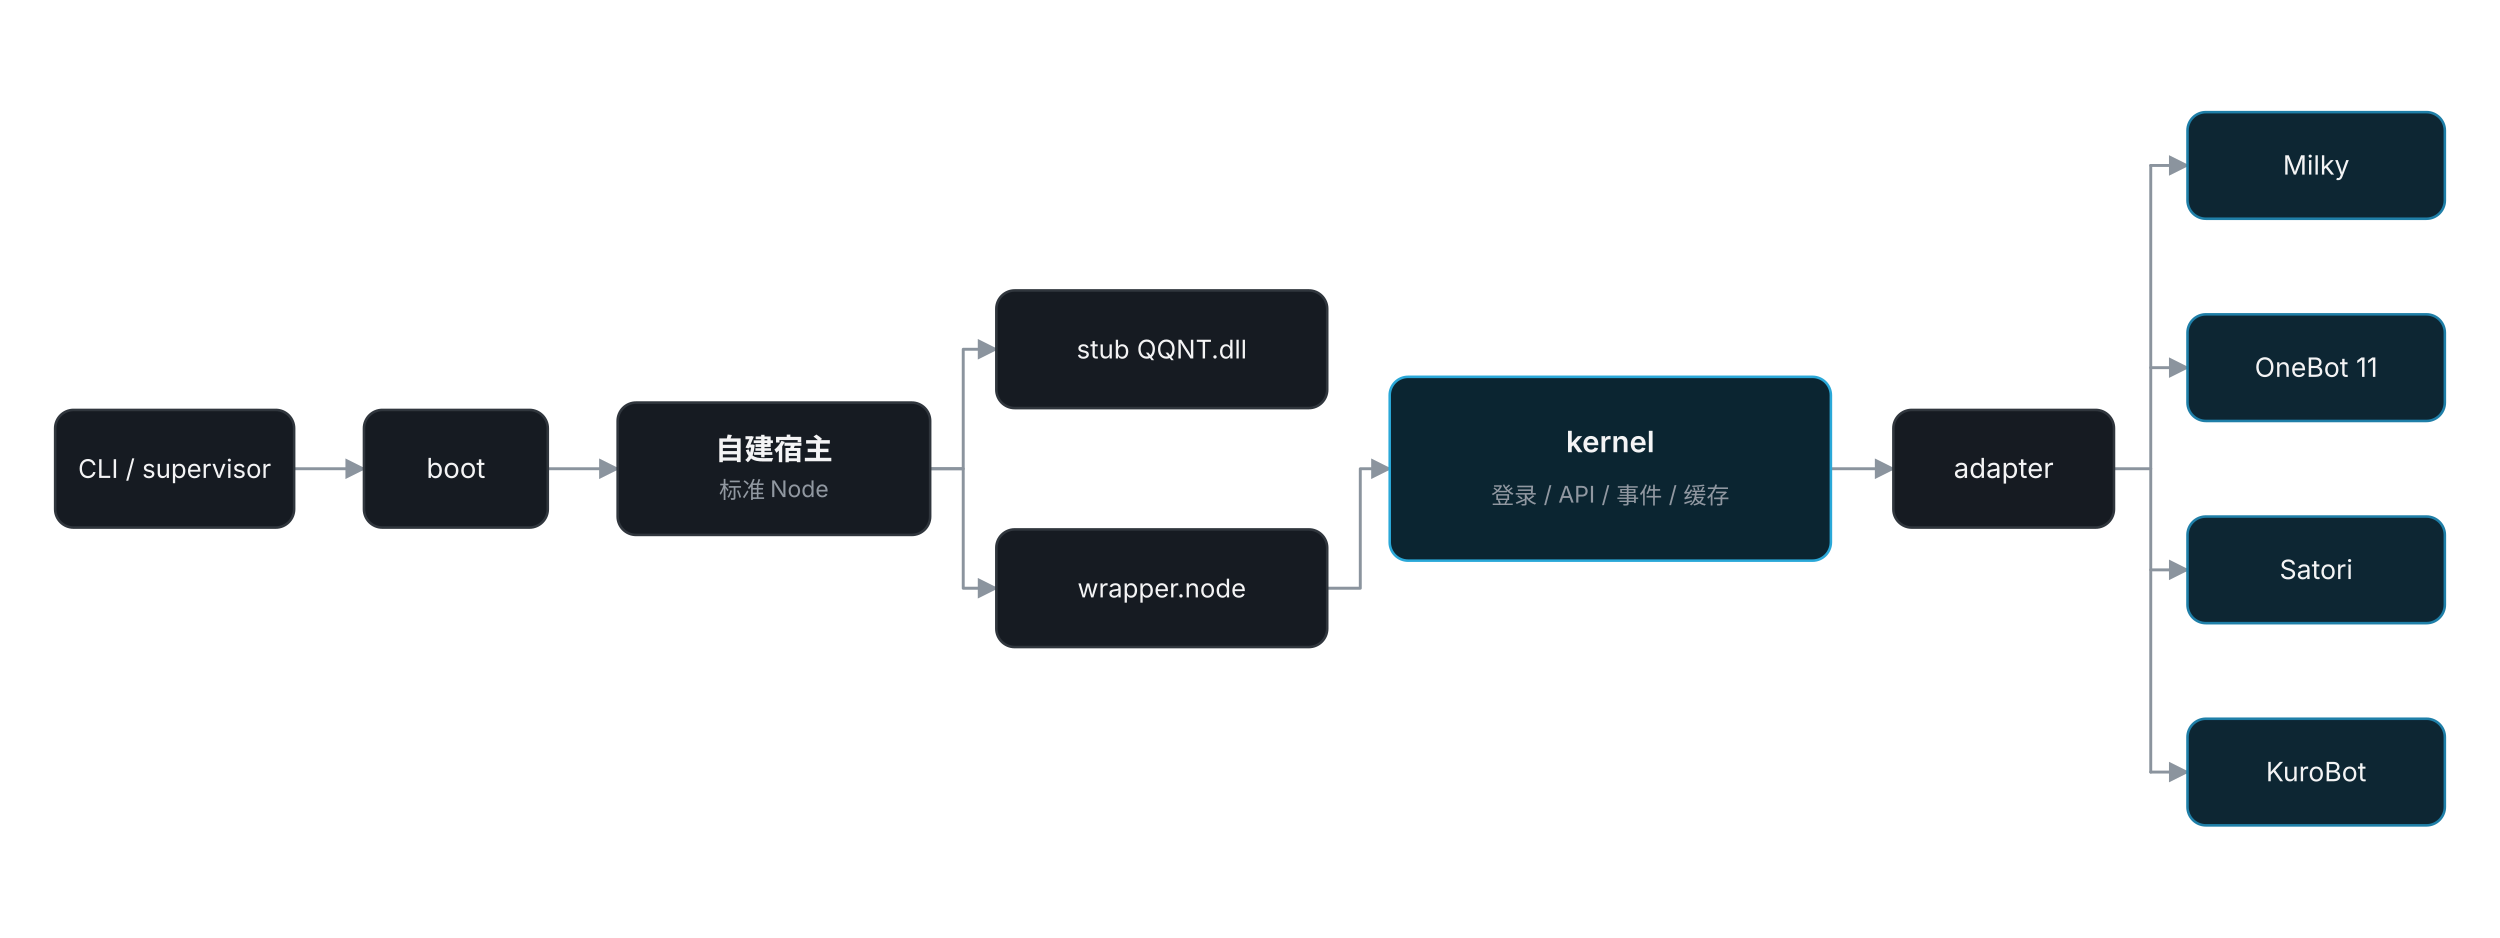
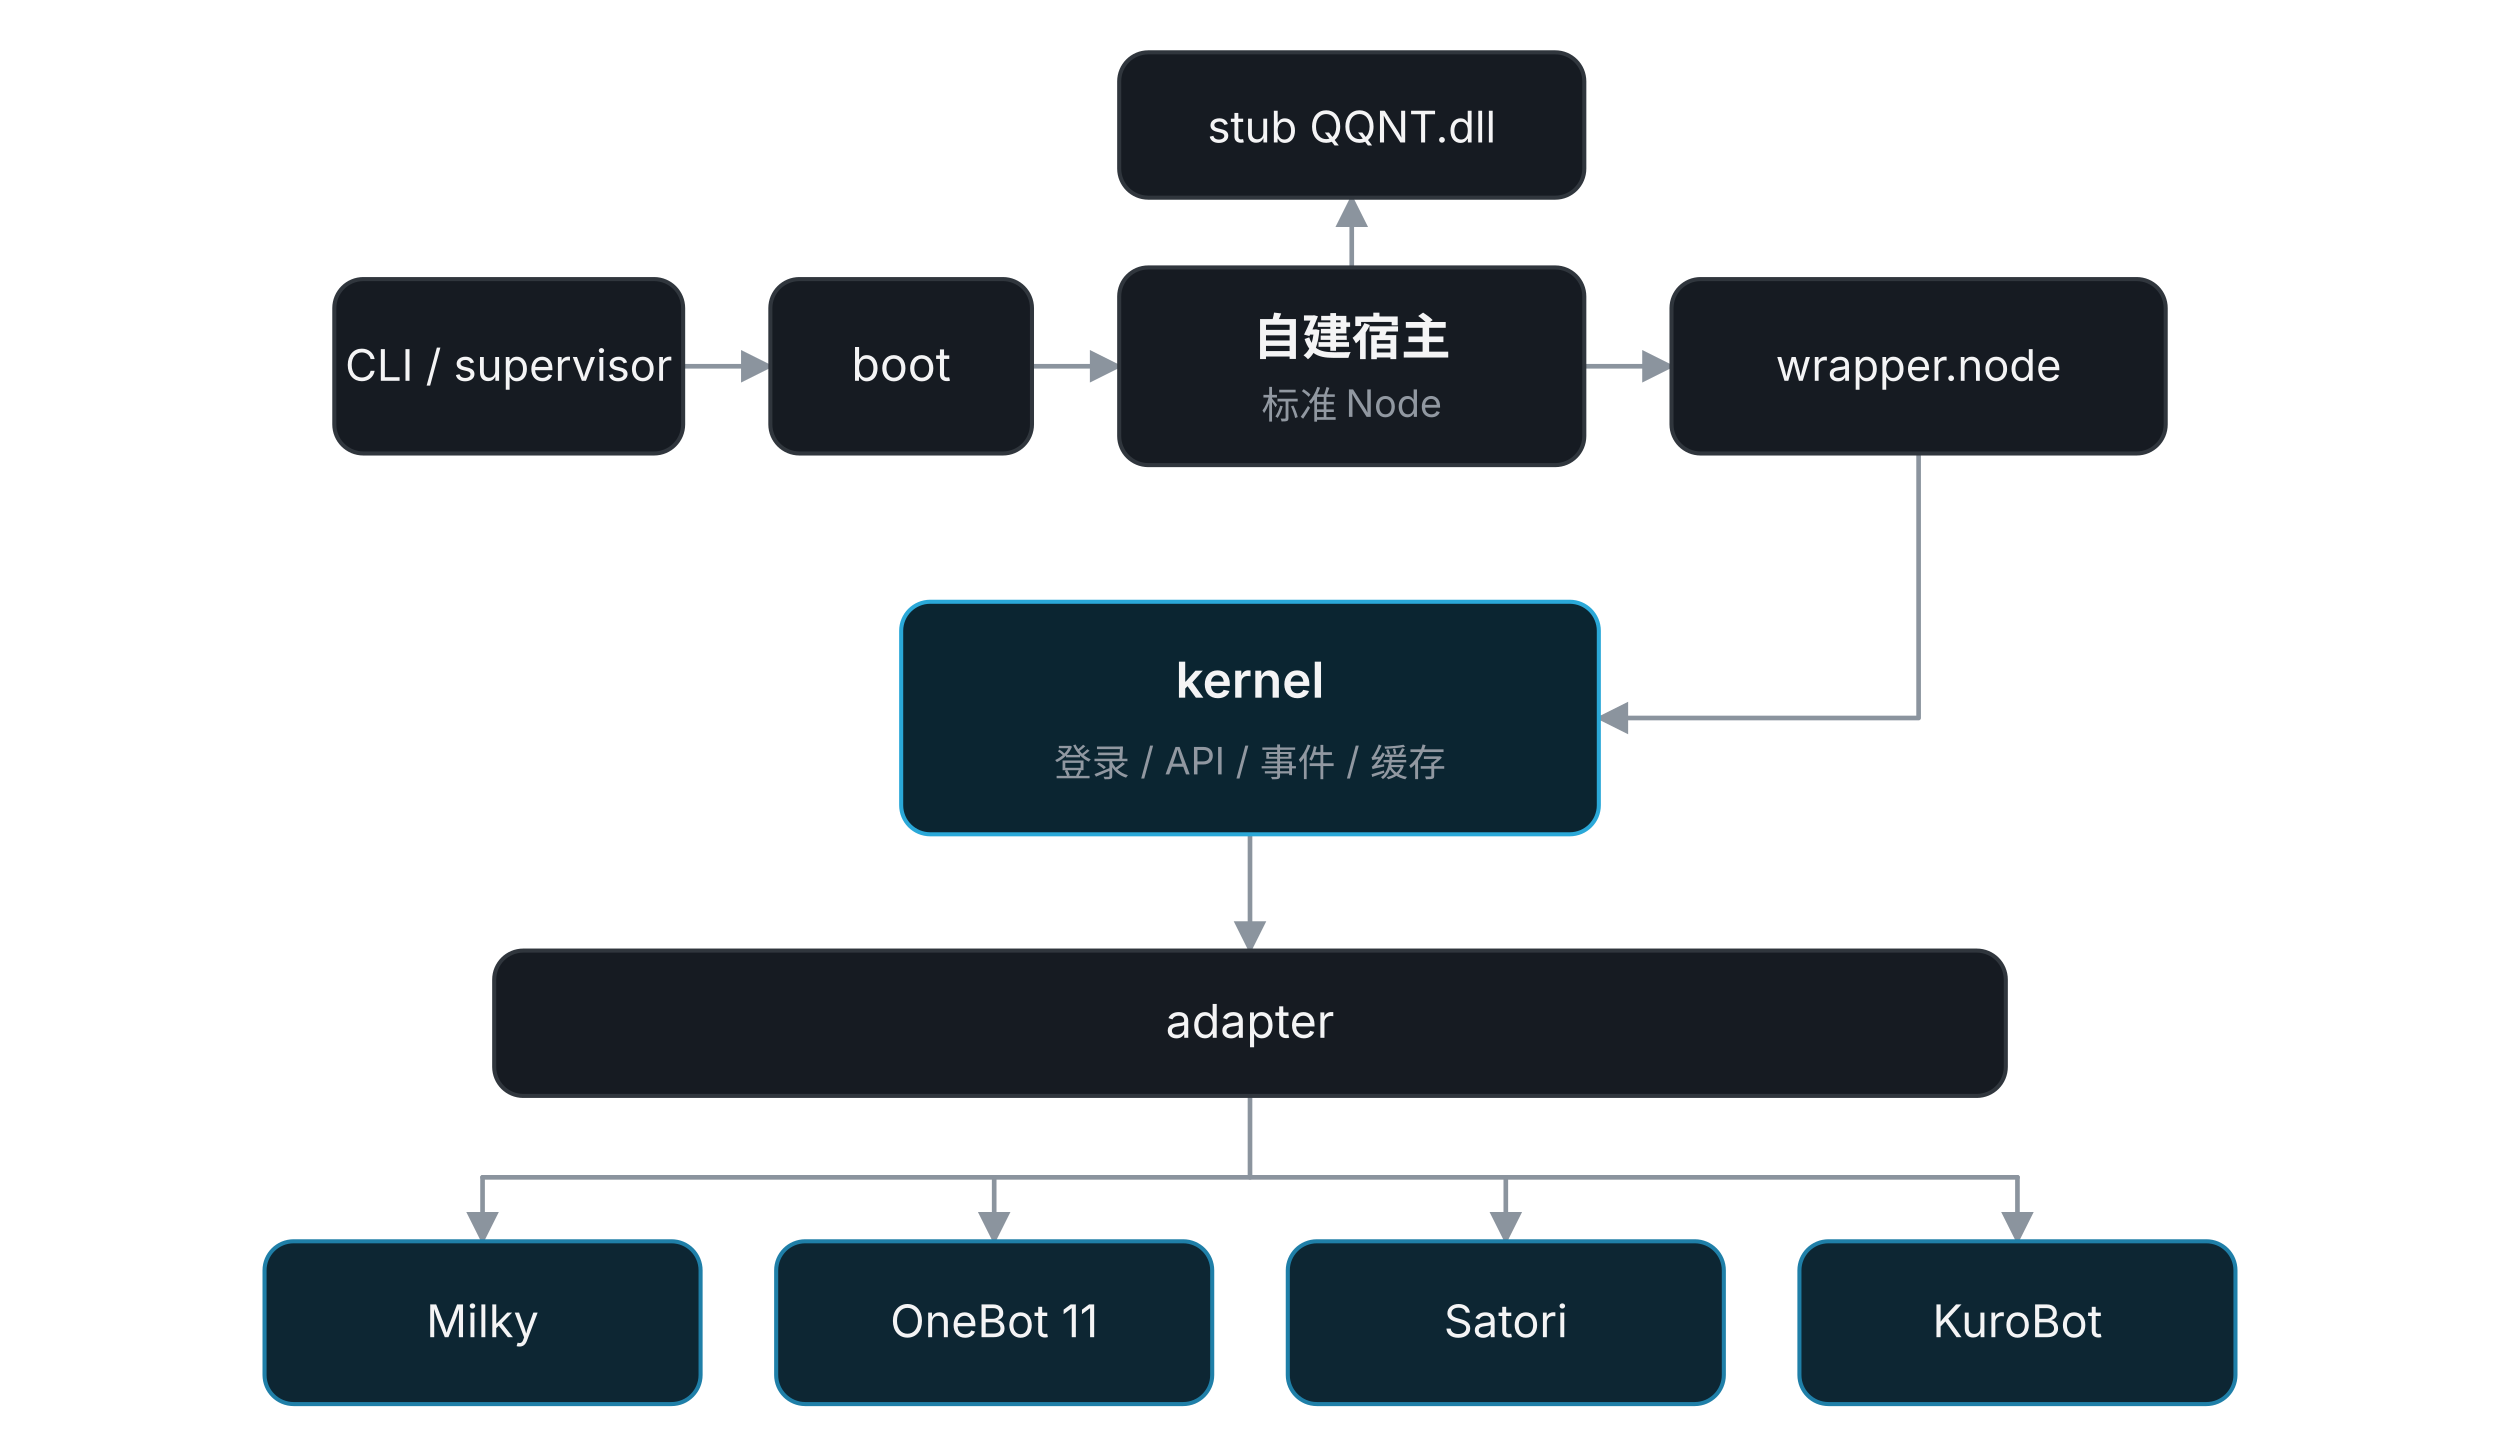
- <svg xmlns="http://www.w3.org/2000/svg" width="1360" height="510" viewBox="0 0 1360 510" role="img" aria-labelledby="title desc">
+ <svg xmlns="http://www.w3.org/2000/svg" width="860" height="500" viewBox="0 0 860 500" role="img" aria-labelledby="title desc">
  <defs>
    <marker id="arrow" viewBox="0 0 10 10" refX="9" refY="5" markerWidth="7" markerHeight="7" orient="auto-start-reverse">
      <path d="M0 0 L10 5 L0 10 Z" fill="#8b949e" />
    </marker>
  </defs>
  <g fill="none" stroke="#8b949e" stroke-width="1.6" stroke-linecap="round" stroke-linejoin="round">
-     <path d="M160 255 H198" marker-end="url(#arrow)" />
-     <path d="M298 255 H336" marker-end="url(#arrow)" />
-     <path d="M506 255 H524 V190 H542" marker-end="url(#arrow)" />
-     <path d="M506 255 H524 V320 H542" marker-end="url(#arrow)" />
-     <path d="M722 320 H740 V255 H756" marker-end="url(#arrow)" />
-     <path d="M996 255 H1030" marker-end="url(#arrow)" />
-     <path d="M1150 255 H1170" />
-     <path d="M1170 90 V420" />
-     <path d="M1170 90 H1190" marker-end="url(#arrow)" />
-     <path d="M1170 200 H1190" marker-end="url(#arrow)" />
-     <path d="M1170 310 H1190" marker-end="url(#arrow)" />
-     <path d="M1170 420 H1190" marker-end="url(#arrow)" />
+     <path d="M235 126 H265" marker-end="url(#arrow)" />
+     <path d="M355 126 H385" marker-end="url(#arrow)" />
+     <path d="M545 126 H575" marker-end="url(#arrow)" />
+     <path d="M465 92 V68" marker-end="url(#arrow)" />
+     <path d="M660 156 V247 H550" marker-end="url(#arrow)" />
+     <path d="M430 287 V327" marker-end="url(#arrow)" />
+     <path d="M430 377 V405" />
+     <path d="M166 405 H694" />
+     <path d="M166 405 V427" marker-end="url(#arrow)" />
+     <path d="M342 405 V427" marker-end="url(#arrow)" />
+     <path d="M518 405 V427" marker-end="url(#arrow)" />
+     <path d="M694 405 V427" marker-end="url(#arrow)" />
  </g>
-   <rect x="30" y="223" width="130" height="64" rx="10" fill="#161b22" stroke="#30363d" stroke-width="1.4" />
-   <rect x="198" y="223" width="100" height="64" rx="10" fill="#161b22" stroke="#30363d" stroke-width="1.4" />
-   <rect x="336" y="219" width="170" height="72" rx="10" fill="#161b22" stroke="#30363d" stroke-width="1.4" />
-   <rect x="542" y="158" width="180" height="64" rx="10" fill="#161b22" stroke="#30363d" stroke-width="1.4" />
-   <rect x="542" y="288" width="180" height="64" rx="10" fill="#161b22" stroke="#30363d" stroke-width="1.4" />
-   <rect x="756" y="205" width="240" height="100" rx="10" fill="#0b2531" stroke="#2aa8d8" stroke-width="1.4" />
-   <rect x="1030" y="223" width="120" height="64" rx="10" fill="#161b22" stroke="#30363d" stroke-width="1.4" />
-   <rect x="1190" y="61" width="140" height="58" rx="10" fill="#0d2633" stroke="#1f7fa8" stroke-width="1.4" />
-   <rect x="1190" y="171" width="140" height="58" rx="10" fill="#0d2633" stroke="#1f7fa8" stroke-width="1.4" />
-   <rect x="1190" y="281" width="140" height="58" rx="10" fill="#0d2633" stroke="#1f7fa8" stroke-width="1.4" />
-   <rect x="1190" y="391" width="140" height="58" rx="10" fill="#0d2633" stroke="#1f7fa8" stroke-width="1.4" />
-   <text x="95" y="260" text-anchor="middle" font-family="ui-sans-serif, -apple-system, 'Segoe UI', 'Microsoft YaHei', 'PingFang SC', sans-serif" font-size="14" font-weight="400" fill="#f4f4f5">CLI / supervisor</text>
-   <text x="248" y="260" text-anchor="middle" font-family="ui-sans-serif, -apple-system, 'Segoe UI', 'Microsoft YaHei', 'PingFang SC', sans-serif" font-size="15" font-weight="400" fill="#f4f4f5">boot</text>
-   <text x="421" y="250" text-anchor="middle" font-family="ui-sans-serif, -apple-system, 'Segoe UI', 'Microsoft YaHei', 'PingFang SC', sans-serif" font-size="16" font-weight="600" fill="#f4f4f5">自建宿主</text>
-   <text x="421" y="271" text-anchor="middle" font-family="ui-sans-serif, -apple-system, 'Segoe UI', 'Microsoft YaHei', 'PingFang SC', sans-serif" font-size="12.5" font-weight="400" fill="#9198a1">标准 Node</text>
-   <text x="632" y="195" text-anchor="middle" font-family="ui-sans-serif, -apple-system, 'Segoe UI', 'Microsoft YaHei', 'PingFang SC', sans-serif" font-size="14" font-weight="400" fill="#f4f4f5">stub QQNT.dll</text>
-   <text x="632" y="325" text-anchor="middle" font-family="ui-sans-serif, -apple-system, 'Segoe UI', 'Microsoft YaHei', 'PingFang SC', sans-serif" font-size="14" font-weight="400" fill="#f4f4f5">wrapper.node</text>
-   <text x="876" y="246" text-anchor="middle" font-family="ui-sans-serif, -apple-system, 'Segoe UI', 'Microsoft YaHei', 'PingFang SC', sans-serif" font-size="16" font-weight="600" fill="#f4f4f5">kernel</text>
-   <text x="876" y="274" text-anchor="middle" font-family="ui-sans-serif, -apple-system, 'Segoe UI', 'Microsoft YaHei', 'PingFang SC', sans-serif" font-size="12.5" font-weight="400" fill="#9198a1">登录 / API / 事件 / 缓存</text>
-   <text x="1090" y="260" text-anchor="middle" font-family="ui-sans-serif, -apple-system, 'Segoe UI', 'Microsoft YaHei', 'PingFang SC', sans-serif" font-size="15" font-weight="400" fill="#f4f4f5">adapter</text>
-   <text x="1260" y="95" text-anchor="middle" font-family="ui-sans-serif, -apple-system, 'Segoe UI', 'Microsoft YaHei', 'PingFang SC', sans-serif" font-size="14.5" font-weight="400" fill="#f4f4f5">Milky</text>
-   <text x="1260" y="205" text-anchor="middle" font-family="ui-sans-serif, -apple-system, 'Segoe UI', 'Microsoft YaHei', 'PingFang SC', sans-serif" font-size="14.5" font-weight="400" fill="#f4f4f5">OneBot 11</text>
-   <text x="1260" y="315" text-anchor="middle" font-family="ui-sans-serif, -apple-system, 'Segoe UI', 'Microsoft YaHei', 'PingFang SC', sans-serif" font-size="14.5" font-weight="400" fill="#f4f4f5">Satori</text>
-   <text x="1260" y="425" text-anchor="middle" font-family="ui-sans-serif, -apple-system, 'Segoe UI', 'Microsoft YaHei', 'PingFang SC', sans-serif" font-size="14.5" font-weight="400" fill="#f4f4f5">KuroBot</text>
+   <rect x="115" y="96" width="120" height="60" rx="10" fill="#161b22" stroke="#30363d" stroke-width="1.4" />
+   <rect x="265" y="96" width="90" height="60" rx="10" fill="#161b22" stroke="#30363d" stroke-width="1.4" />
+   <rect x="385" y="92" width="160" height="68" rx="10" fill="#161b22" stroke="#30363d" stroke-width="1.4" />
+   <rect x="385" y="18" width="160" height="50" rx="10" fill="#161b22" stroke="#30363d" stroke-width="1.4" />
+   <rect x="575" y="96" width="170" height="60" rx="10" fill="#161b22" stroke="#30363d" stroke-width="1.4" />
+   <rect x="310" y="207" width="240" height="80" rx="10" fill="#0b2531" stroke="#2aa8d8" stroke-width="1.4" />
+   <rect x="170" y="327" width="520" height="50" rx="10" fill="#161b22" stroke="#30363d" stroke-width="1.4" />
+   <rect x="91" y="427" width="150" height="56" rx="10" fill="#0d2633" stroke="#1f7fa8" stroke-width="1.4" />
+   <rect x="267" y="427" width="150" height="56" rx="10" fill="#0d2633" stroke="#1f7fa8" stroke-width="1.4" />
+   <rect x="443" y="427" width="150" height="56" rx="10" fill="#0d2633" stroke="#1f7fa8" stroke-width="1.4" />
+   <rect x="619" y="427" width="150" height="56" rx="10" fill="#0d2633" stroke="#1f7fa8" stroke-width="1.4" />
+   <text x="175" y="131" text-anchor="middle" font-family="ui-sans-serif, -apple-system, 'Segoe UI', 'Microsoft YaHei', 'PingFang SC', sans-serif" font-size="15" font-weight="400" fill="#f4f4f5">CLI / supervisor</text>
+   <text x="310" y="131" text-anchor="middle" font-family="ui-sans-serif, -apple-system, 'Segoe UI', 'Microsoft YaHei', 'PingFang SC', sans-serif" font-size="16" font-weight="400" fill="#f4f4f5">boot</text>
+   <text x="465" y="122" text-anchor="middle" font-family="ui-sans-serif, -apple-system, 'Segoe UI', 'Microsoft YaHei', 'PingFang SC', sans-serif" font-size="17" font-weight="600" fill="#f4f4f5">自建宿主</text>
+   <text x="465" y="144" text-anchor="middle" font-family="ui-sans-serif, -apple-system, 'Segoe UI', 'Microsoft YaHei', 'PingFang SC', sans-serif" font-size="13" font-weight="400" fill="#9198a1">标准 Node</text>
+   <text x="465" y="49" text-anchor="middle" font-family="ui-sans-serif, -apple-system, 'Segoe UI', 'Microsoft YaHei', 'PingFang SC', sans-serif" font-size="15" font-weight="400" fill="#f4f4f5">stub QQNT.dll</text>
+   <text x="660" y="131" text-anchor="middle" font-family="ui-sans-serif, -apple-system, 'Segoe UI', 'Microsoft YaHei', 'PingFang SC', sans-serif" font-size="15" font-weight="400" fill="#f4f4f5">wrapper.node</text>
+   <text x="430" y="240" text-anchor="middle" font-family="ui-sans-serif, -apple-system, 'Segoe UI', 'Microsoft YaHei', 'PingFang SC', sans-serif" font-size="17" font-weight="600" fill="#f4f4f5">kernel</text>
+   <text x="430" y="267" text-anchor="middle" font-family="ui-sans-serif, -apple-system, 'Segoe UI', 'Microsoft YaHei', 'PingFang SC', sans-serif" font-size="13" font-weight="400" fill="#9198a1">登录 / API / 事件 / 缓存</text>
+   <text x="430" y="357" text-anchor="middle" font-family="ui-sans-serif, -apple-system, 'Segoe UI', 'Microsoft YaHei', 'PingFang SC', sans-serif" font-size="16" font-weight="400" fill="#f4f4f5">adapter</text>
+   <text x="166" y="460" text-anchor="middle" font-family="ui-sans-serif, -apple-system, 'Segoe UI', 'Microsoft YaHei', 'PingFang SC', sans-serif" font-size="15.5" font-weight="400" fill="#f4f4f5">Milky</text>
+   <text x="342" y="460" text-anchor="middle" font-family="ui-sans-serif, -apple-system, 'Segoe UI', 'Microsoft YaHei', 'PingFang SC', sans-serif" font-size="15.5" font-weight="400" fill="#f4f4f5">OneBot 11</text>
+   <text x="518" y="460" text-anchor="middle" font-family="ui-sans-serif, -apple-system, 'Segoe UI', 'Microsoft YaHei', 'PingFang SC', sans-serif" font-size="15.5" font-weight="400" fill="#f4f4f5">Satori</text>
+   <text x="694" y="460" text-anchor="middle" font-family="ui-sans-serif, -apple-system, 'Segoe UI', 'Microsoft YaHei', 'PingFang SC', sans-serif" font-size="15.5" font-weight="400" fill="#f4f4f5">KuroBot</text>
</svg>
